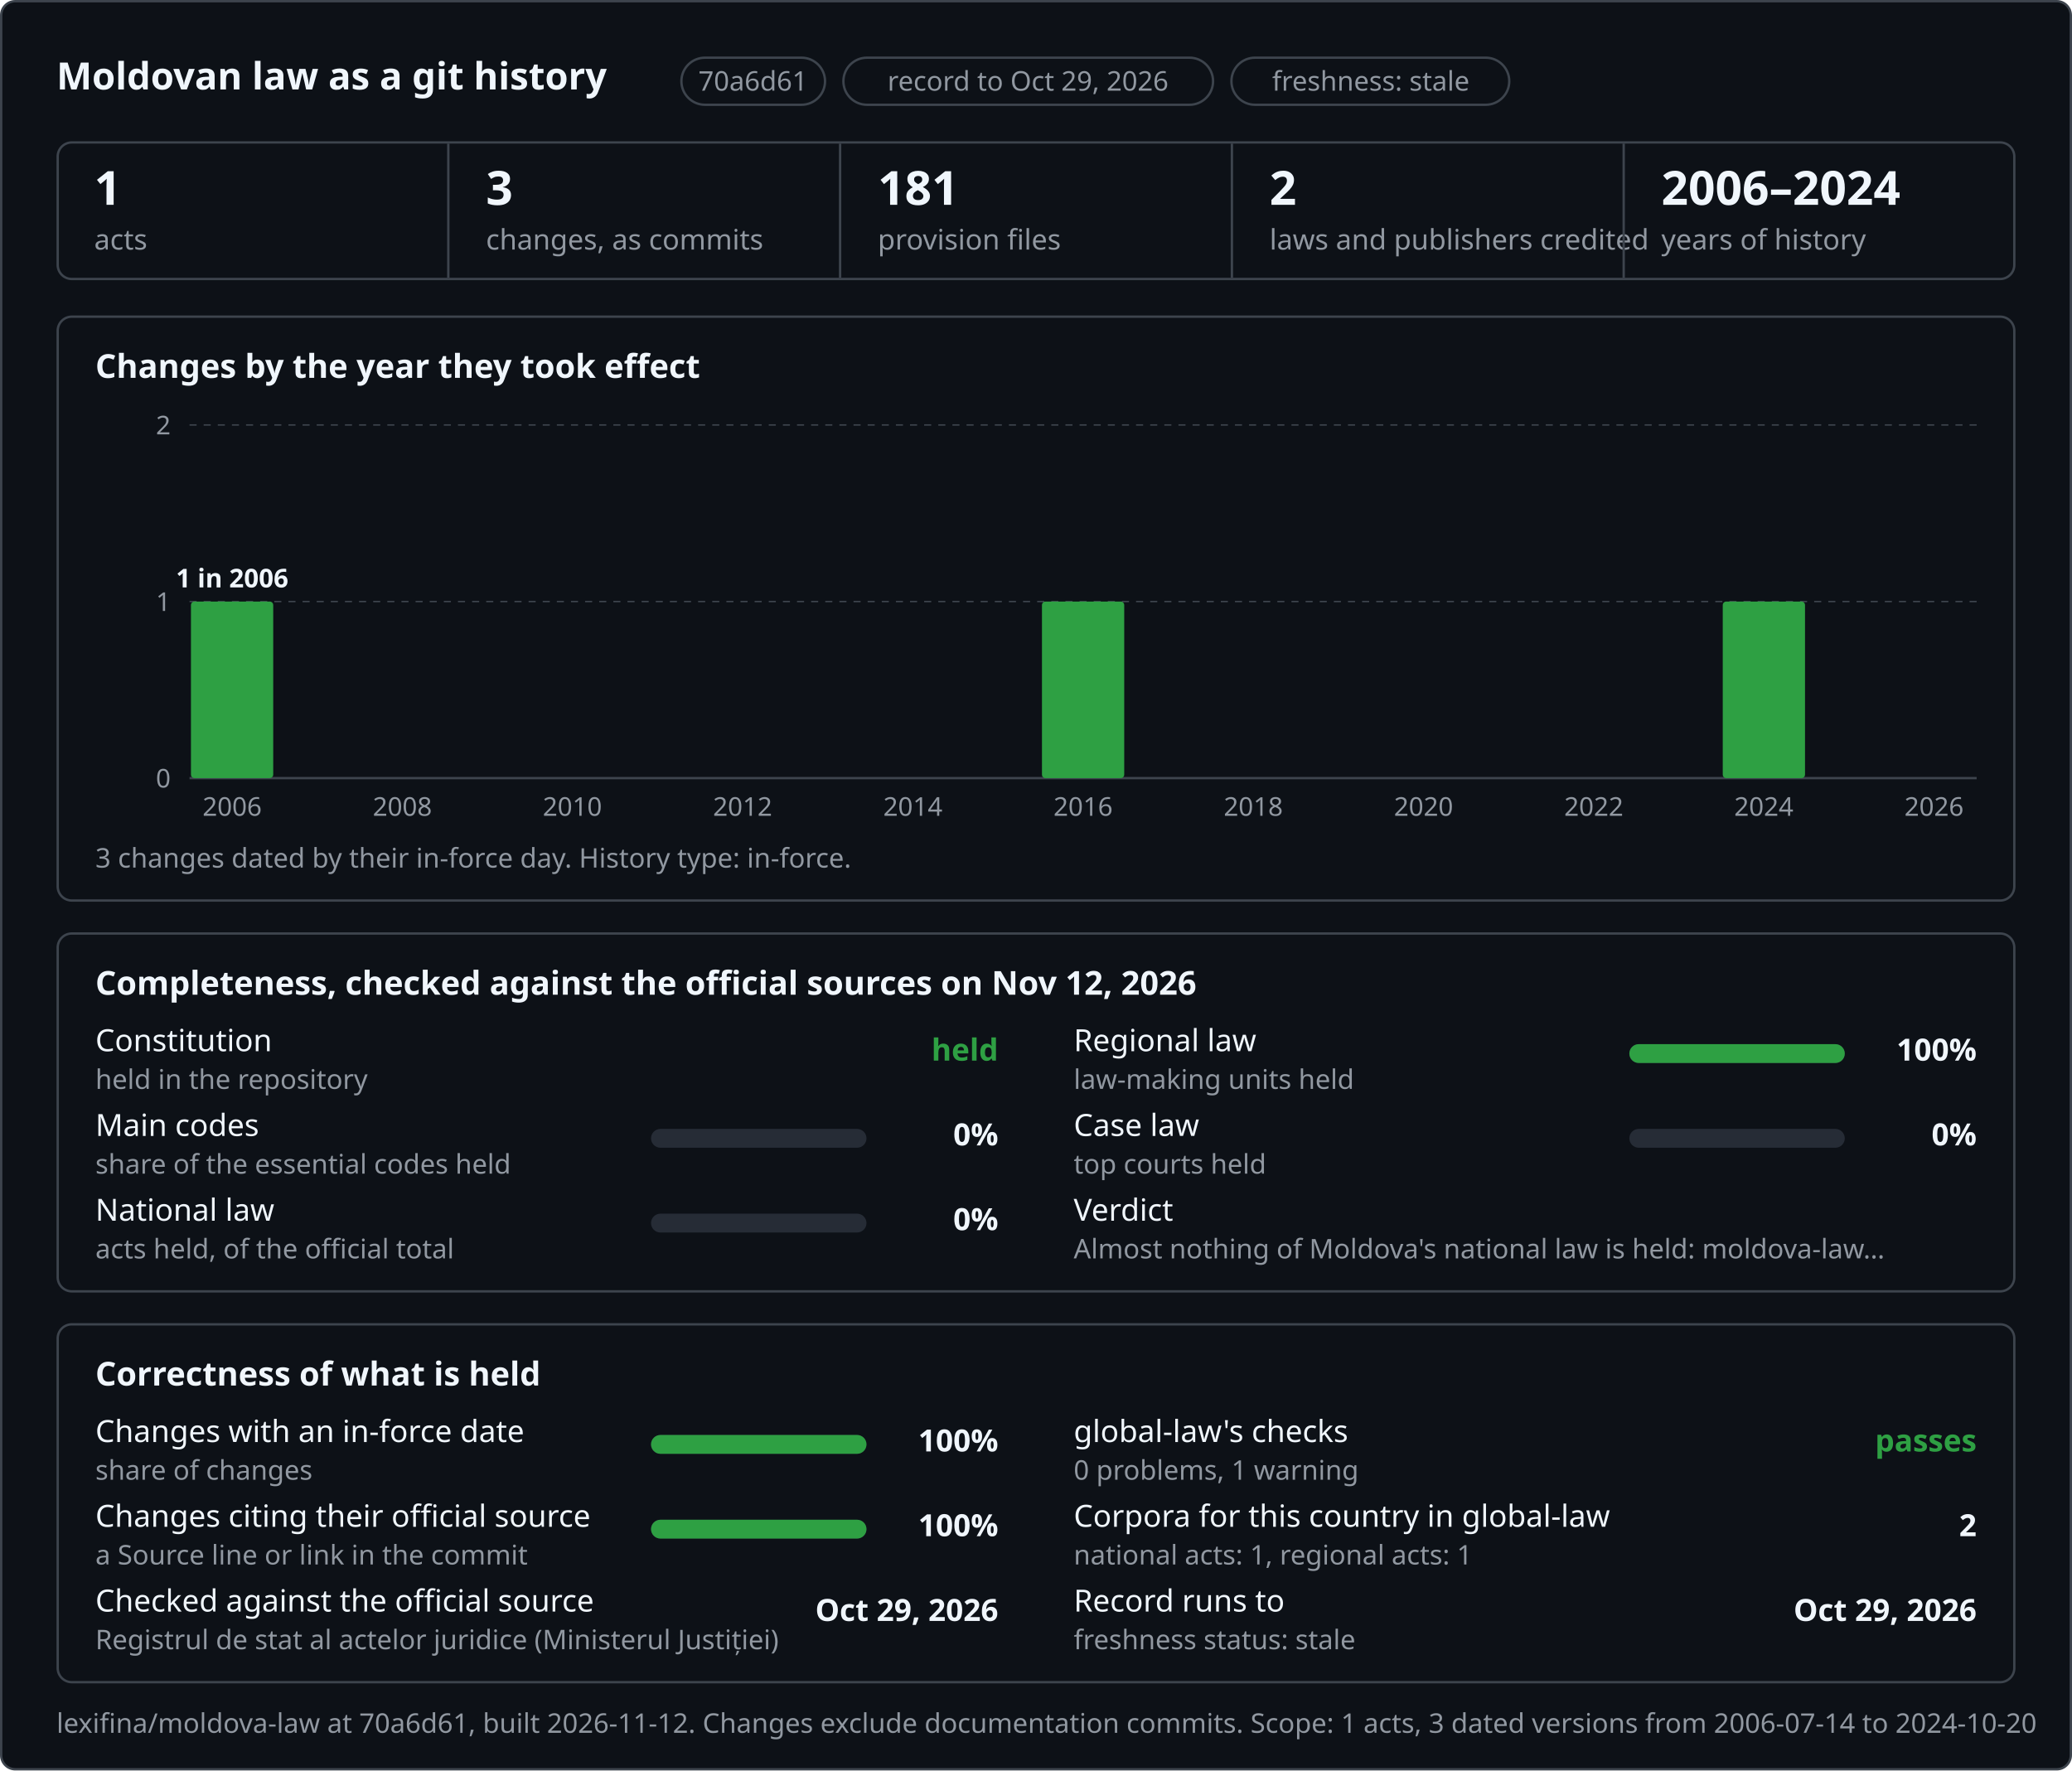
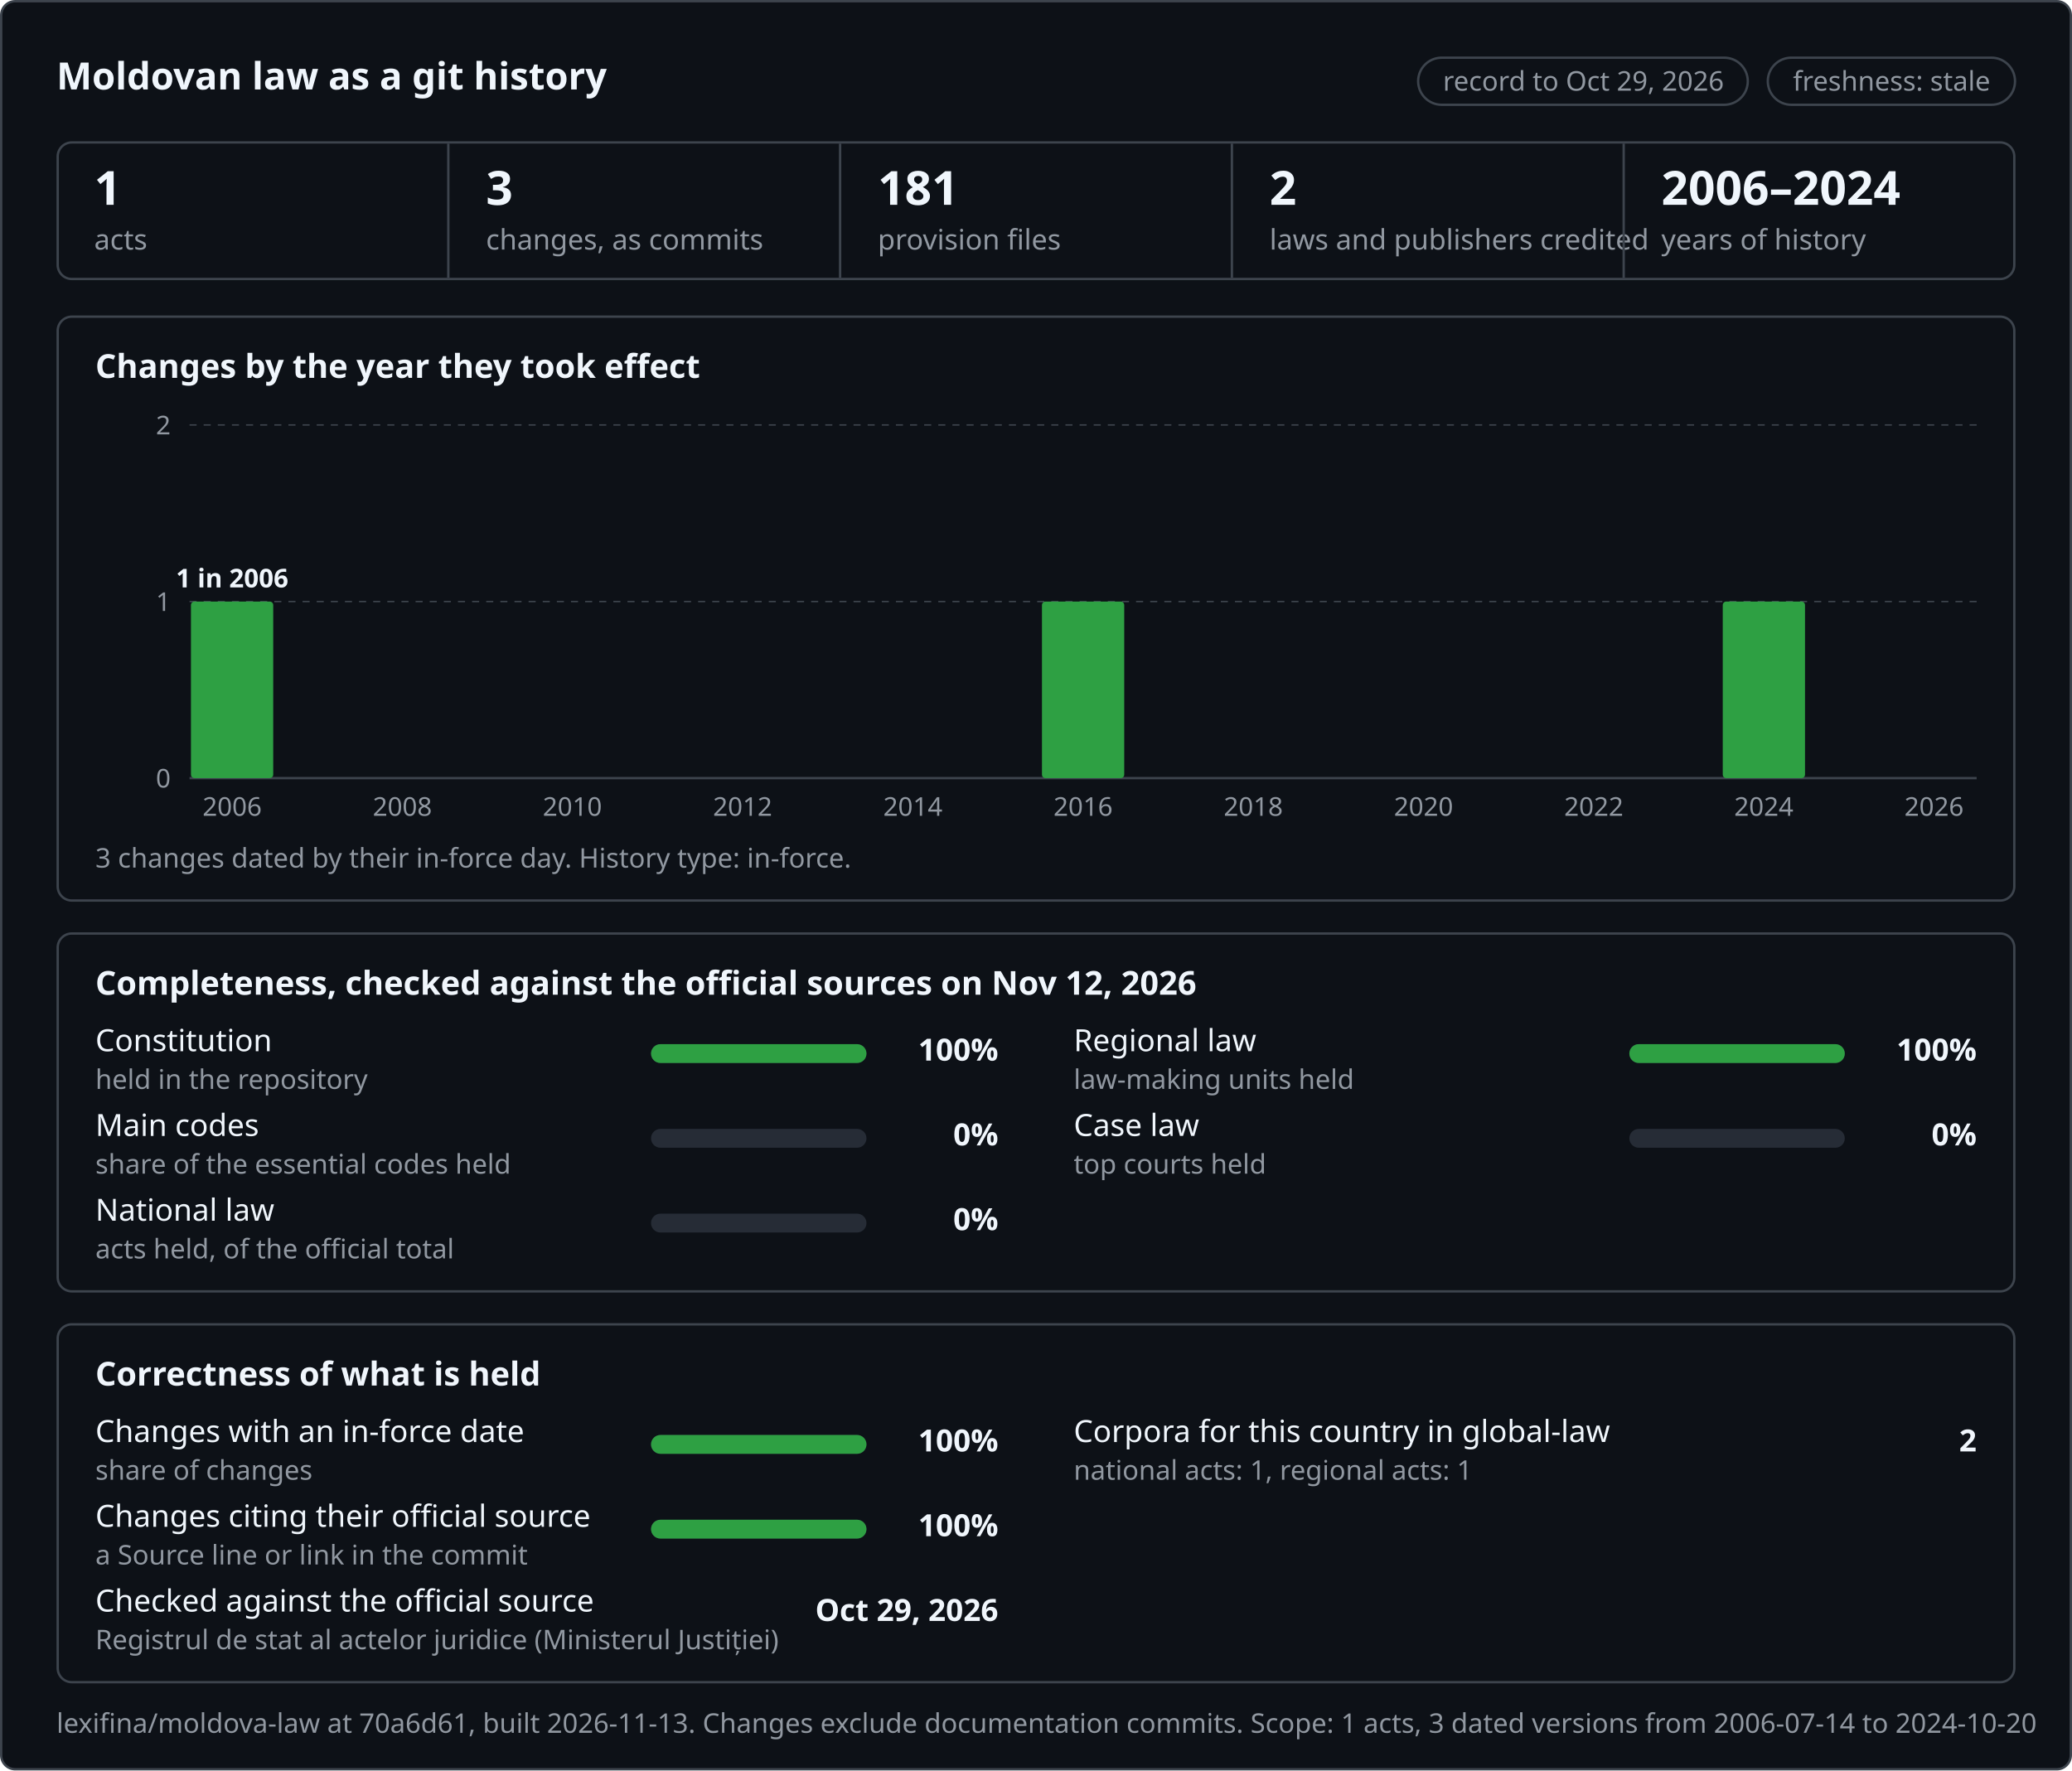
<svg xmlns="http://www.w3.org/2000/svg" width="880" height="752" viewBox="0 0 880 752" font-family="-apple-system,BlinkMacSystemFont,Segoe UI,Noto Sans,Helvetica,Arial,sans-serif">
  <rect x="0.5" y="0.5" width="879" height="751" rx="6" fill="#0d1117" stroke="#3d444d" />
  <text x="24" y="38" font-size="16" font-weight="600" fill="#f0f6fc">Moldovan law as a git history</text>
-   <rect x="289.4" y="24.5" width="61" height="20" rx="10" fill="none" stroke="#3d444d" />
-   <text x="319.8" y="38.5" font-size="11.5" font-weight="500" text-anchor="middle" fill="#9198a1">70a6d61</text>
-   <rect x="358.2" y="24.5" width="157" height="20" rx="10" fill="none" stroke="#3d444d" />
-   <text x="436.6" y="38.5" font-size="11.5" font-weight="500" text-anchor="middle" fill="#9198a1">record to Oct 29, 2026</text>
-   <rect x="523.0" y="24.5" width="118" height="20" rx="10" fill="none" stroke="#3d444d" />
-   <text x="582.2" y="38.5" font-size="11.5" font-weight="500" text-anchor="middle" fill="#9198a1">freshness: stale</text>
+   <rect x="602.3" y="24.5" width="140" height="20" rx="10" fill="none" stroke="#3d444d" />
+   <text x="672.5" y="38.5" font-size="11.5" font-weight="500" text-anchor="middle" fill="#9198a1">record to Oct 29, 2026</text>
+   <rect x="750.8" y="24.5" width="105" height="20" rx="10" fill="none" stroke="#3d444d" />
+   <text x="803.4" y="38.5" font-size="11.5" font-weight="500" text-anchor="middle" fill="#9198a1">freshness: stale</text>
  <rect x="24.5" y="60.5" width="831" height="58" rx="6" fill="#0d1117" stroke="#3d444d" />
  <text x="40.0" y="87" font-size="20" font-weight="600" fill="#f0f6fc">1</text>
  <text x="40.0" y="106" font-size="12" fill="#9198a1">acts</text>
  <line x1="190.4" y1="61" x2="190.4" y2="118" stroke="#3d444d" />
  <text x="206.4" y="87" font-size="20" font-weight="600" fill="#f0f6fc">3</text>
  <text x="206.4" y="106" font-size="12" fill="#9198a1">changes, as commits</text>
  <line x1="356.8" y1="61" x2="356.8" y2="118" stroke="#3d444d" />
  <text x="372.8" y="87" font-size="20" font-weight="600" fill="#f0f6fc">181</text>
  <text x="372.8" y="106" font-size="12" fill="#9198a1">provision files</text>
  <line x1="523.2" y1="61" x2="523.2" y2="118" stroke="#3d444d" />
  <text x="539.2" y="87" font-size="20" font-weight="600" fill="#f0f6fc">2</text>
-   <text x="539.2" y="106" font-size="12" fill="#9198a1">laws and publishers credited</text>
+   <text x="539.2" y="106" font-size="12" fill="#9198a1" textLength="142" lengthAdjust="spacingAndGlyphs">laws and publishers credited</text>
  <line x1="689.6" y1="61" x2="689.6" y2="118" stroke="#3d444d" />
  <text x="705.6" y="87" font-size="20" font-weight="600" fill="#f0f6fc">2006–2024</text>
  <text x="705.6" y="106" font-size="12" fill="#9198a1">years of history</text>
  <rect x="24.5" y="134.5" width="831" height="248" rx="6" fill="#0d1117" stroke="#3d444d" />
  <text x="40.5" y="160.5" font-size="14" font-weight="600" fill="#f0f6fc">Changes by the year they took effect</text>
  <line x1="80.5" y1="330.5" x2="839.5" y2="330.5" stroke="#3d444d" stroke-width="1" />
  <text x="72.5" y="334.5" font-size="11" text-anchor="end" fill="#9198a1">0</text>
  <line x1="80.5" y1="255.5" x2="839.5" y2="255.5" stroke="#3d444d" stroke-width="0.6" stroke-dasharray="3 3" />
  <text x="72.5" y="259.5" font-size="11" text-anchor="end" fill="#9198a1">1</text>
  <line x1="80.5" y1="180.5" x2="839.5" y2="180.5" stroke="#3d444d" stroke-width="0.6" stroke-dasharray="3 3" />
  <text x="72.5" y="184.5" font-size="11" text-anchor="end" fill="#9198a1">2</text>
  <rect x="81.10" y="255.5" width="34.94" height="75.0" rx="1.5" fill="#2ea043" />
  <text x="98.6" y="346.5" font-size="11" text-anchor="middle" fill="#9198a1">2006</text>
  <text x="98.6" y="249.5" font-size="11" font-weight="600" text-anchor="middle" fill="#f0f6fc">1 in 2006</text>
  <text x="170.9" y="346.5" font-size="11" text-anchor="middle" fill="#9198a1">2008</text>
  <text x="243.1" y="346.5" font-size="11" text-anchor="middle" fill="#9198a1">2010</text>
  <text x="315.4" y="346.5" font-size="11" text-anchor="middle" fill="#9198a1">2012</text>
  <text x="387.7" y="346.5" font-size="11" text-anchor="middle" fill="#9198a1">2014</text>
  <rect x="442.53" y="255.5" width="34.94" height="75.0" rx="1.5" fill="#2ea043" />
  <text x="460.0" y="346.5" font-size="11" text-anchor="middle" fill="#9198a1">2016</text>
  <text x="532.3" y="346.5" font-size="11" text-anchor="middle" fill="#9198a1">2018</text>
  <text x="604.6" y="346.5" font-size="11" text-anchor="middle" fill="#9198a1">2020</text>
  <text x="676.9" y="346.5" font-size="11" text-anchor="middle" fill="#9198a1">2022</text>
  <rect x="731.67" y="255.5" width="34.94" height="75.0" rx="1.5" fill="#2ea043" />
  <text x="749.1" y="346.5" font-size="11" text-anchor="middle" fill="#9198a1">2024</text>
  <text x="821.4" y="346.5" font-size="11" text-anchor="middle" fill="#9198a1">2026</text>
  <text x="40.5" y="368.5" font-size="11.5" fill="#9198a1">3 changes dated by their in-force day. History type: in-force.</text>
  <rect x="24.5" y="396.5" width="831" height="152" rx="6" fill="#0d1117" stroke="#3d444d" />
  <text x="40.5" y="422.5" font-size="14" font-weight="600" fill="#f0f6fc">Completeness, checked against the official sources on Nov 12, 2026</text>
  <text x="40.5" y="446.5" font-size="13" fill="#f0f6fc">Constitution</text>
  <text x="40.5" y="462.5" font-size="11.5" fill="#9198a1">held in the repository</text>
-   <text x="424.0" y="450.5" font-size="13" font-weight="600" text-anchor="end" fill="#2ea043">held</text>
+   <g>
+     <rect x="276.5" y="443.5" width="91.5" height="8" rx="4" fill="#262c36" />
+     <rect x="276.5" y="443.5" width="91.5" height="8" rx="4" fill="#2ea043" />
+   </g>
+   <text x="424.0" y="450.5" font-size="13" font-weight="600" text-anchor="end" fill="#f0f6fc">100%</text>
  <text x="40.5" y="482.5" font-size="13" fill="#f0f6fc">Main codes</text>
  <text x="40.5" y="498.5" font-size="11.5" fill="#9198a1">share of the essential codes held</text>
  <g>
    <rect x="276.5" y="479.5" width="91.5" height="8" rx="4" fill="#262c36" />
  </g>
  <text x="424.0" y="486.5" font-size="13" font-weight="600" text-anchor="end" fill="#f0f6fc">0%</text>
  <text x="40.5" y="518.5" font-size="13" fill="#f0f6fc">National law</text>
  <text x="40.5" y="534.5" font-size="11.5" fill="#9198a1">acts held, of the official total</text>
  <g>
    <rect x="276.5" y="515.5" width="91.5" height="8" rx="4" fill="#262c36" />
  </g>
  <text x="424.0" y="522.5" font-size="13" font-weight="600" text-anchor="end" fill="#f0f6fc">0%</text>
  <text x="456.0" y="446.5" font-size="13" fill="#f0f6fc">Regional law</text>
  <text x="456.0" y="462.5" font-size="11.5" fill="#9198a1">law-making units held</text>
  <g>
    <rect x="692.0" y="443.5" width="91.5" height="8" rx="4" fill="#262c36" />
    <rect x="692.0" y="443.5" width="91.5" height="8" rx="4" fill="#2ea043" />
  </g>
  <text x="839.5" y="450.5" font-size="13" font-weight="600" text-anchor="end" fill="#f0f6fc">100%</text>
  <text x="456.0" y="482.5" font-size="13" fill="#f0f6fc">Case law</text>
  <text x="456.0" y="498.5" font-size="11.5" fill="#9198a1">top courts held</text>
  <g>
    <rect x="692.0" y="479.5" width="91.5" height="8" rx="4" fill="#262c36" />
  </g>
  <text x="839.5" y="486.5" font-size="13" font-weight="600" text-anchor="end" fill="#f0f6fc">0%</text>
-   <text x="456.0" y="518.5" font-size="13" fill="#f0f6fc">Verdict</text>
-   <text x="456.0" y="534.5" font-size="11.5" fill="#9198a1">Almost nothing of Moldova's national law is held: moldova-law…</text>
-   <text x="839.5" y="522.5" font-size="13" font-weight="600" text-anchor="end" fill="#9198a1" />
  <rect x="24.5" y="562.5" width="831" height="152" rx="6" fill="#0d1117" stroke="#3d444d" />
  <text x="40.5" y="588.5" font-size="14" font-weight="600" fill="#f0f6fc">Correctness of what is held</text>
  <text x="40.5" y="612.5" font-size="13" fill="#f0f6fc">Changes with an in-force date</text>
  <text x="40.5" y="628.5" font-size="11.5" fill="#9198a1">share of changes</text>
  <g>
    <rect x="276.5" y="609.5" width="91.5" height="8" rx="4" fill="#262c36" />
    <rect x="276.5" y="609.5" width="91.5" height="8" rx="4" fill="#2ea043" />
  </g>
  <text x="424.0" y="616.5" font-size="13" font-weight="600" text-anchor="end" fill="#f0f6fc">100%</text>
  <text x="40.5" y="648.5" font-size="13" fill="#f0f6fc">Changes citing their official source</text>
  <text x="40.5" y="664.5" font-size="11.5" fill="#9198a1">a Source line or link in the commit</text>
  <g>
    <rect x="276.5" y="645.5" width="91.5" height="8" rx="4" fill="#262c36" />
    <rect x="276.5" y="645.5" width="91.5" height="8" rx="4" fill="#2ea043" />
  </g>
  <text x="424.0" y="652.5" font-size="13" font-weight="600" text-anchor="end" fill="#f0f6fc">100%</text>
  <text x="40.5" y="684.5" font-size="13" fill="#f0f6fc">Checked against the official source</text>
  <text x="40.5" y="700.5" font-size="11.5" fill="#9198a1">Registrul de stat al actelor juridice (Ministerul Justiției)</text>
  <text x="424.0" y="688.5" font-size="13" font-weight="600" text-anchor="end" fill="#f0f6fc">Oct 29, 2026</text>
-   <text x="456.0" y="612.5" font-size="13" fill="#f0f6fc">global-law's checks</text>
-   <text x="456.0" y="628.5" font-size="11.5" fill="#9198a1">0 problems, 1 warning</text>
-   <text x="839.5" y="616.5" font-size="13" font-weight="600" text-anchor="end" fill="#2ea043">passes</text>
-   <text x="456.0" y="648.5" font-size="13" fill="#f0f6fc">Corpora for this country in global-law</text>
-   <text x="456.0" y="664.5" font-size="11.5" fill="#9198a1">national acts: 1, regional acts: 1</text>
-   <text x="839.5" y="652.5" font-size="13" font-weight="600" text-anchor="end" fill="#f0f6fc">2</text>
-   <text x="456.0" y="684.5" font-size="13" fill="#f0f6fc">Record runs to</text>
-   <text x="456.0" y="700.5" font-size="11.5" fill="#9198a1">freshness status: stale</text>
-   <text x="839.5" y="688.5" font-size="13" font-weight="600" text-anchor="end" fill="#f0f6fc">Oct 29, 2026</text>
-   <text x="24" y="736" font-size="11.5" fill="#9198a1">lexifina/moldova-law at 70a6d61, built 2026-11-12. Changes exclude documentation commits. Scope: 1 acts, 3 dated versions from 2006-07-14 to 2024-10-20</text>
+   <text x="456.0" y="612.5" font-size="13" fill="#f0f6fc">Corpora for this country in global-law</text>
+   <text x="456.0" y="628.5" font-size="11.5" fill="#9198a1">national acts: 1, regional acts: 1</text>
+   <text x="839.5" y="616.5" font-size="13" font-weight="600" text-anchor="end" fill="#f0f6fc">2</text>
+   <text x="24" y="736" font-size="11.5" fill="#9198a1">lexifina/moldova-law at 70a6d61, built 2026-11-13. Changes exclude documentation commits. Scope: 1 acts, 3 dated versions from 2006-07-14 to 2024-10-20</text>
</svg>
